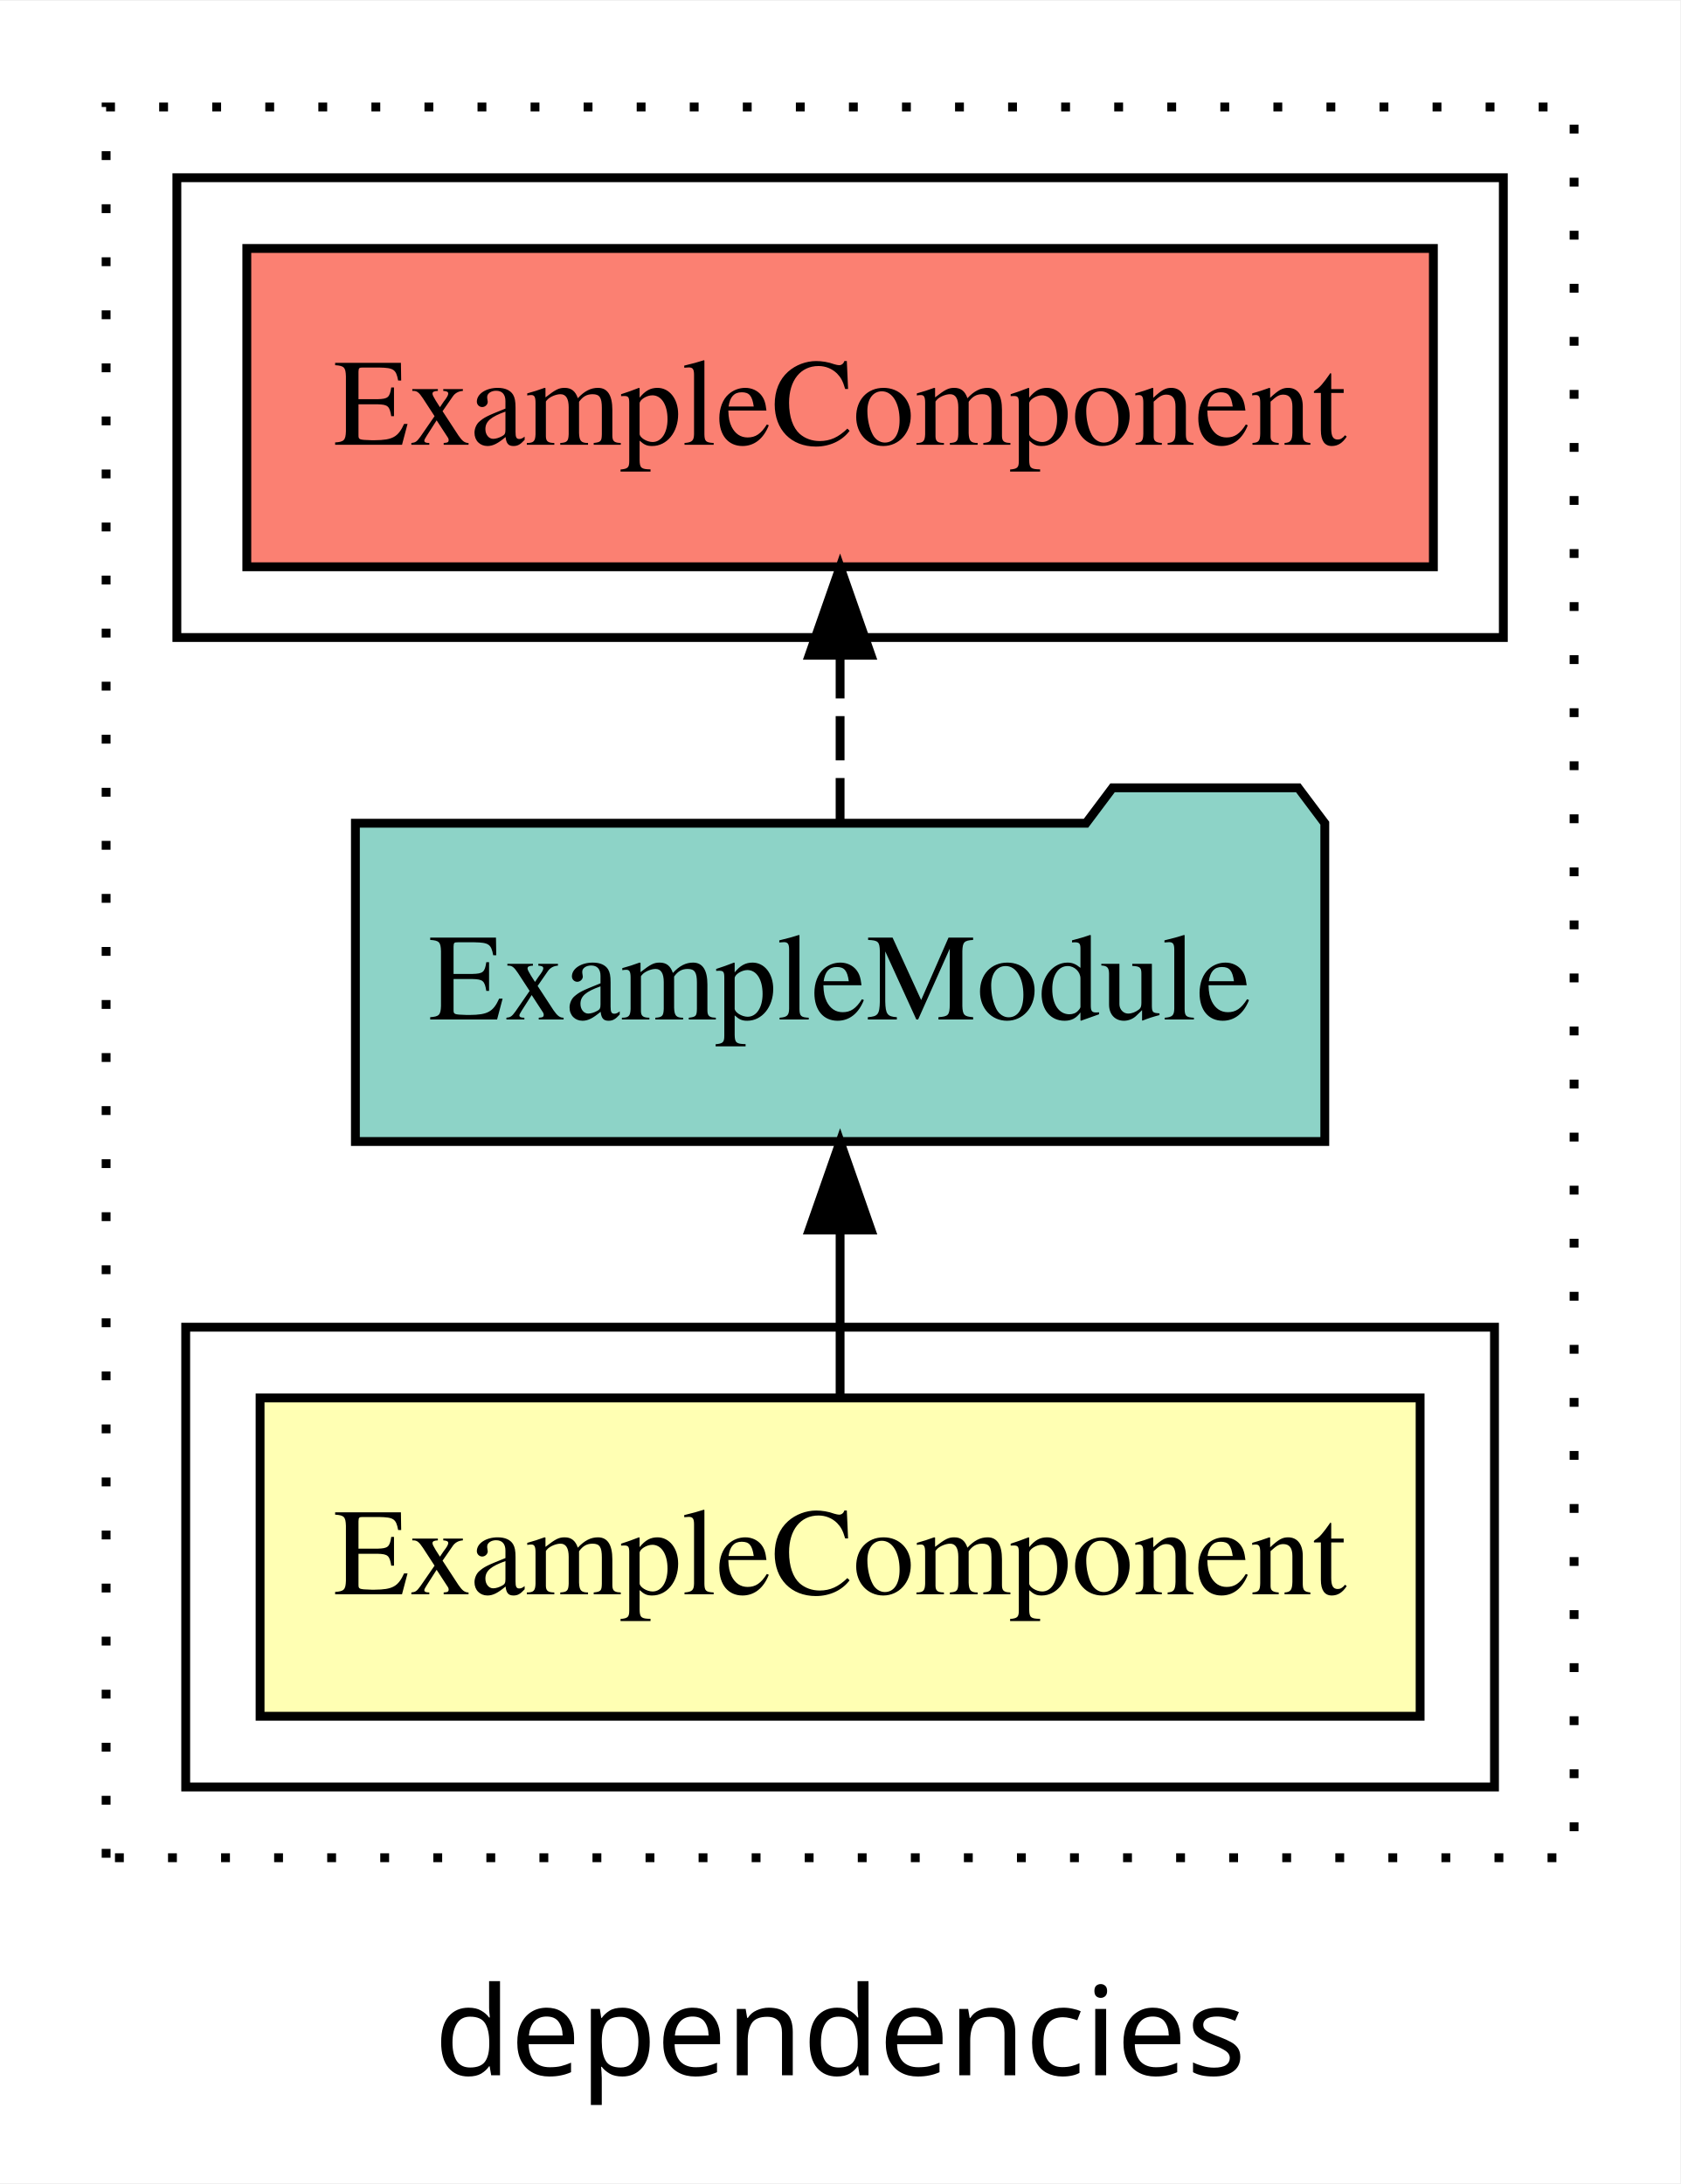
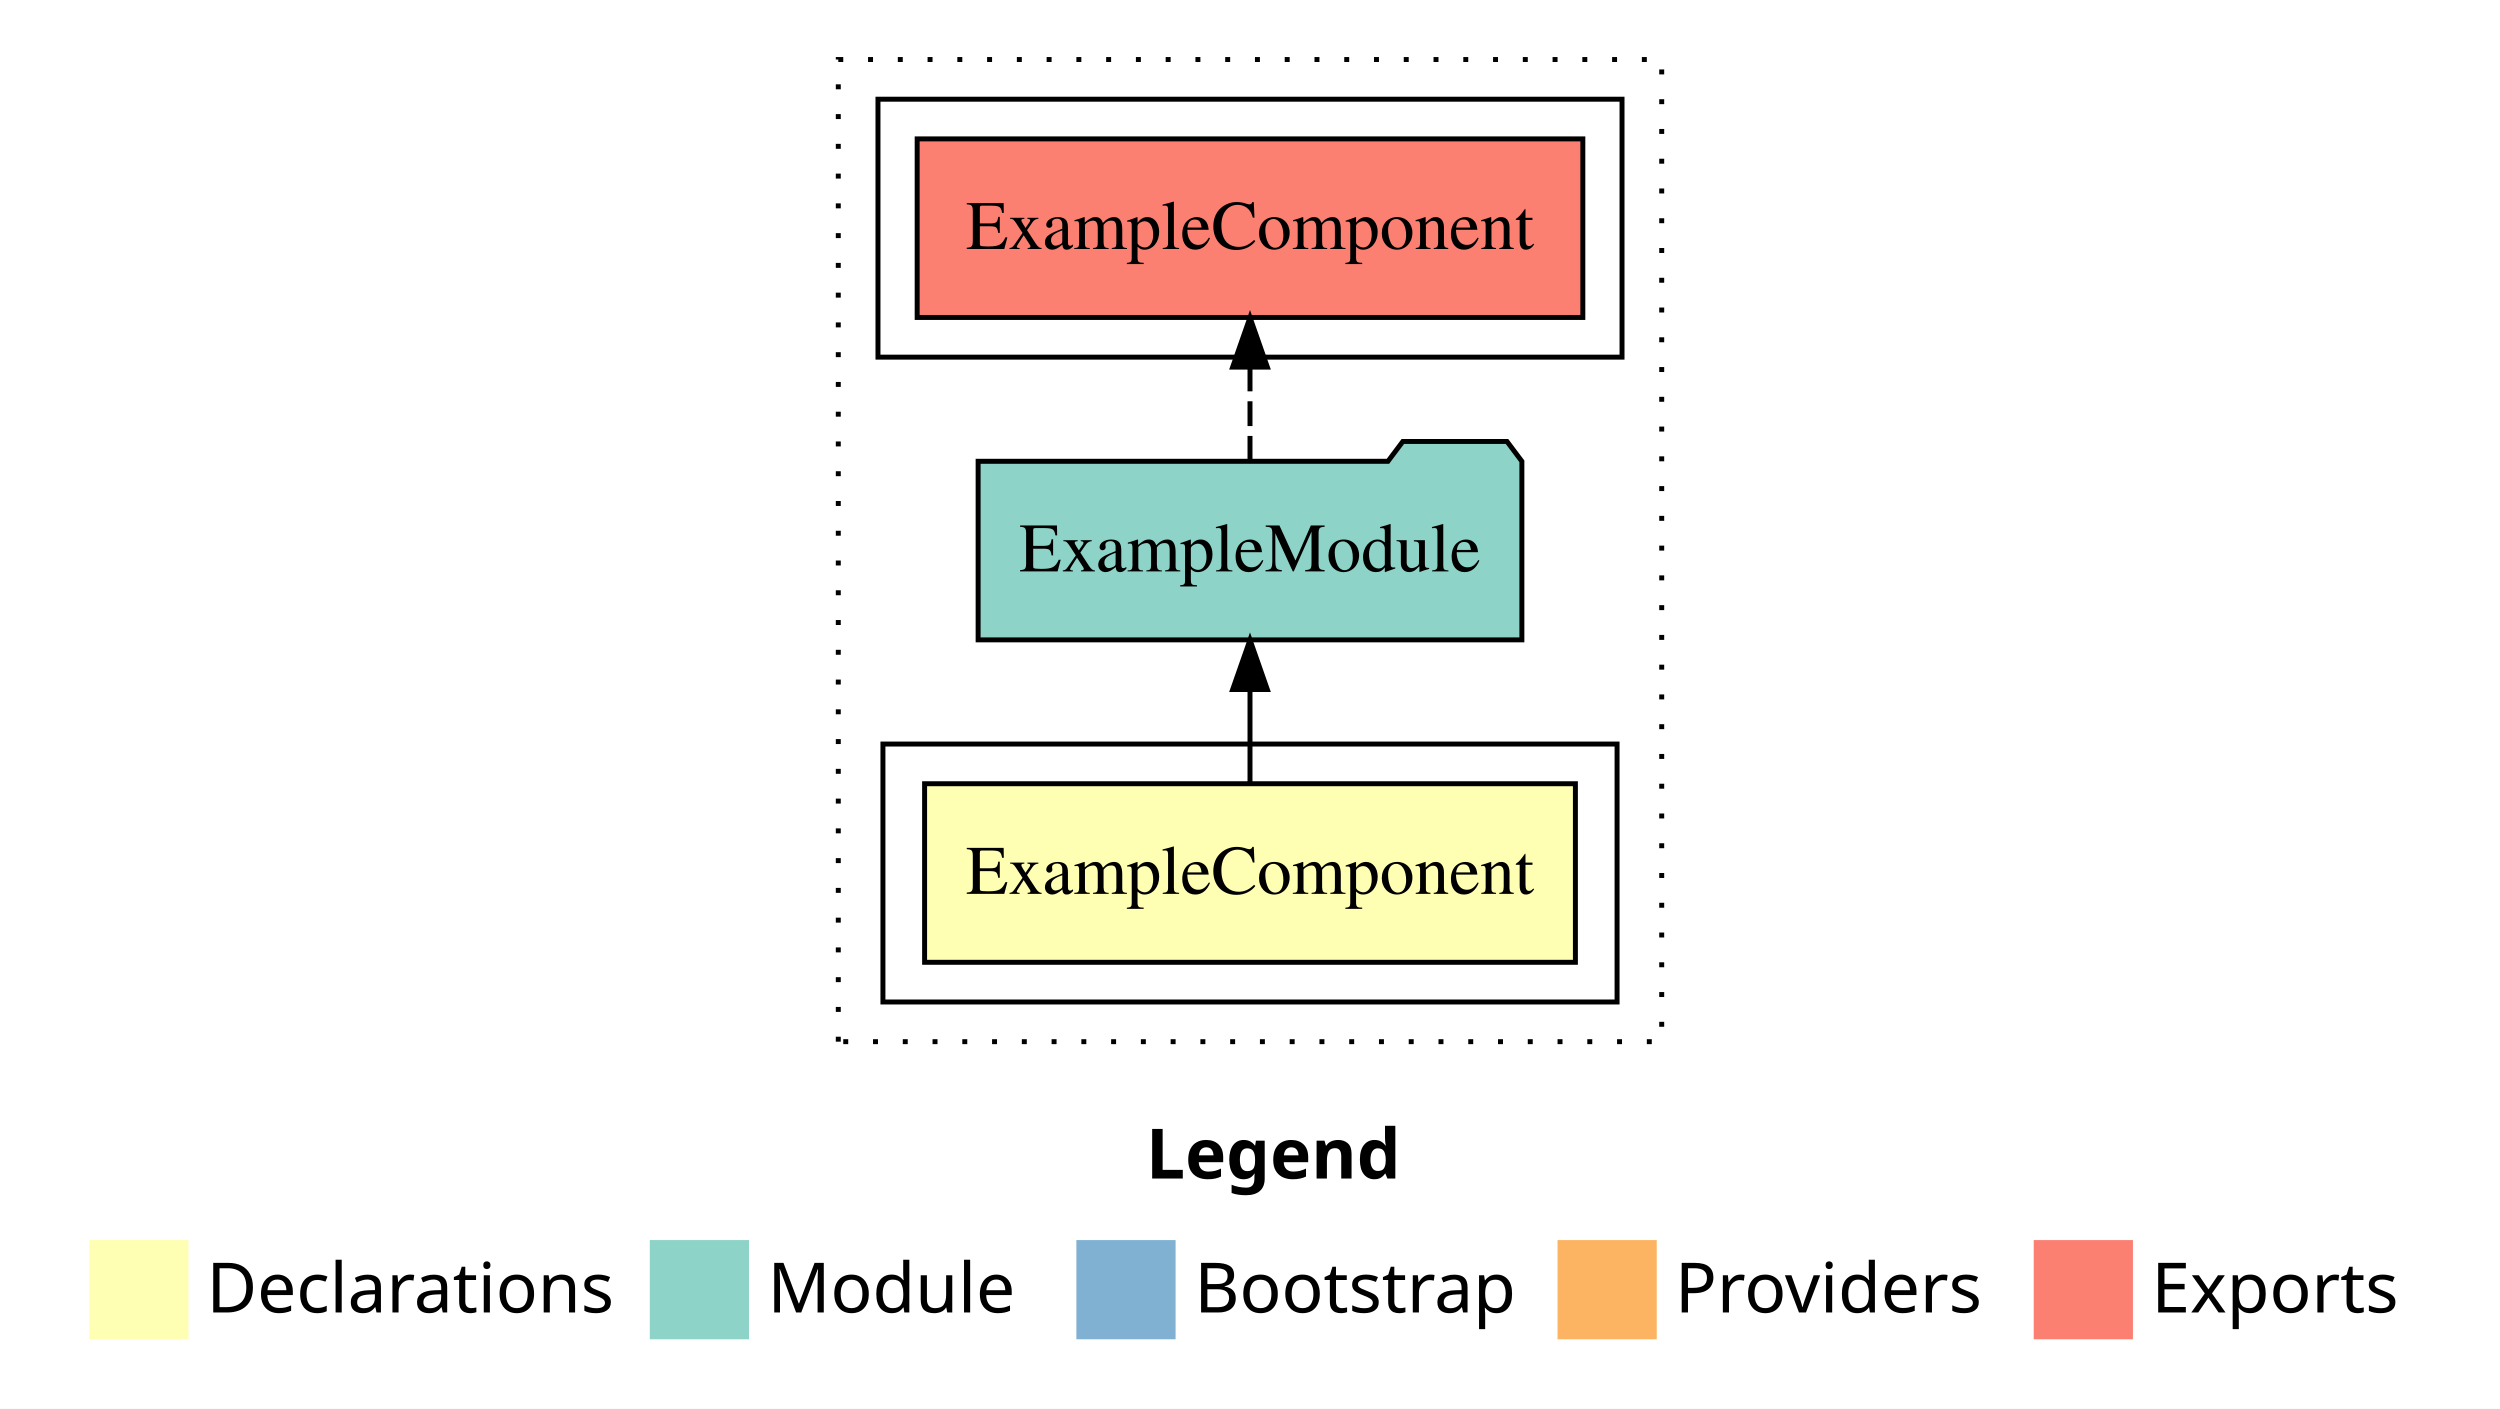
- <svg xmlns="http://www.w3.org/2000/svg" width="190pt" height="247pt" viewBox="0.00 0.00 190.00 246.80">
-   <g id="graph0" class="graph" transform="scale(1 1) rotate(0) translate(4 242.8)">
-     <polygon fill="white" stroke="transparent" points="-4,4 -4,-242.8 186,-242.8 186,4 -4,4" />
-     <text text-anchor="middle" x="91" y="-8.2" font-family="sans-serif" font-size="14.00">dependencies</text>
+ <svg xmlns="http://www.w3.org/2000/svg" width="504pt" height="284pt" viewBox="0.00 0.00 504.00 284.00">
+   <g id="graph0" class="graph" transform="scale(1 1) rotate(0) translate(4 280)">
+     <polygon fill="white" stroke="transparent" points="-4,4 -4,-280 500,-280 500,4 -4,4" />
+     <text text-anchor="start" x="227.01" y="-42.4" font-family="Times-12" font-weight="bold" font-size="14.00">Legend</text>
+     <polygon fill="#ffffb3" stroke="transparent" points="14,-10 14,-30 34,-30 34,-10 14,-10" />
+     <text text-anchor="start" x="37.63" y="-15.4" font-family="Times-12" font-size="14.00">  Declarations</text>
+     <polygon fill="#8dd3c7" stroke="transparent" points="127,-10 127,-30 147,-30 147,-10 127,-10" />
+     <text text-anchor="start" x="150.73" y="-15.4" font-family="Times-12" font-size="14.00">  Module</text>
+     <polygon fill="#80b1d3" stroke="transparent" points="213,-10 213,-30 233,-30 233,-10 213,-10" />
+     <text text-anchor="start" x="236.78" y="-15.4" font-family="Times-12" font-size="14.00">  Bootstrap</text>
+     <polygon fill="#fdb462" stroke="transparent" points="310,-10 310,-30 330,-30 330,-10 310,-10" />
+     <text text-anchor="start" x="333.67" y="-15.4" font-family="Times-12" font-size="14.00">  Providers</text>
+     <polygon fill="#fb8072" stroke="transparent" points="406,-10 406,-30 426,-30 426,-10 406,-10" />
+     <text text-anchor="start" x="429.73" y="-15.4" font-family="Times-12" font-size="14.00">  Exports</text>
    <g id="clust1" class="cluster">
-       <polygon fill="none" stroke="black" stroke-dasharray="1,5" points="8,-32.8 8,-230.8 174,-230.8 174,-32.8 8,-32.8" />
+       <polygon fill="none" stroke="black" stroke-dasharray="1,5" points="165,-70 165,-268 331,-268 331,-70 165,-70" />
    </g>
    <g id="clust2" class="cluster">
-       <polygon fill="none" stroke="black" points="17,-40.8 17,-92.8 165,-92.8 165,-40.8 17,-40.8" />
+       <polygon fill="none" stroke="black" points="174,-78 174,-130 322,-130 322,-78 174,-78" />
    </g>
    <g id="clust5" class="cluster">
-       <polygon fill="none" stroke="black" points="16,-170.8 16,-222.8 166,-222.8 166,-170.8 16,-170.8" />
+       <polygon fill="none" stroke="black" points="173,-208 173,-260 323,-260 323,-208 173,-208" />
    </g>
    <g id="node1" class="node">
-       <polygon fill="#ffffb3" stroke="black" points="156.59,-84.8 25.41,-84.8 25.41,-48.8 156.59,-48.8 156.59,-84.8" />
-       <text text-anchor="middle" x="91" y="-62.6" font-family="Times,serif" font-size="14.00">ExampleComponent</text>
+       <polygon fill="#ffffb3" stroke="black" points="313.6,-122 182.4,-122 182.4,-86 313.6,-86 313.6,-122" />
+       <text text-anchor="middle" x="248" y="-99.8" font-family="Times,serif" font-size="14.00">ExampleComponent</text>
    </g>
    <g id="node2" class="node">
-       <polygon fill="#8dd3c7" stroke="black" points="145.81,-149.8 142.81,-153.8 121.81,-153.8 118.81,-149.8 36.19,-149.8 36.19,-113.8 145.81,-113.8 145.81,-149.8" />
-       <text text-anchor="middle" x="91" y="-127.6" font-family="Times,serif" font-size="14.00">ExampleModule</text>
+       <polygon fill="#8dd3c7" stroke="black" points="302.81,-187 299.81,-191 278.81,-191 275.81,-187 193.19,-187 193.19,-151 302.81,-151 302.81,-187" />
+       <text text-anchor="middle" x="248" y="-164.8" font-family="Times,serif" font-size="14.00">ExampleModule</text>
    </g>
    <g id="edge1" class="edge">
-       <path fill="none" stroke="black" d="M91,-84.91C91,-84.91 91,-103.79 91,-103.79" />
-       <polygon fill="black" stroke="black" points="87.5,-103.79 91,-113.79 94.5,-103.79 87.5,-103.79" />
+       <path fill="none" stroke="black" d="M248,-122.11C248,-122.11 248,-140.99 248,-140.99" />
+       <polygon fill="black" stroke="black" points="244.5,-140.99 248,-150.99 251.5,-140.99 244.5,-140.99" />
    </g>
    <g id="node3" class="node">
-       <polygon fill="#fb8072" stroke="black" points="158.09,-214.8 23.91,-214.8 23.91,-178.8 158.09,-178.8 158.09,-214.8" />
-       <text text-anchor="middle" x="91" y="-192.6" font-family="Times,serif" font-size="14.00">ExampleComponent </text>
+       <polygon fill="#fb8072" stroke="black" points="315.1,-252 180.9,-252 180.9,-216 315.1,-216 315.1,-252" />
+       <text text-anchor="middle" x="248" y="-229.8" font-family="Times,serif" font-size="14.00">ExampleComponent </text>
    </g>
    <g id="edge2" class="edge">
-       <path fill="none" stroke="black" stroke-dasharray="5,2" d="M91,-149.91C91,-149.91 91,-168.79 91,-168.79" />
-       <polygon fill="black" stroke="black" points="87.5,-168.79 91,-178.79 94.5,-168.79 87.5,-168.79" />
+       <path fill="none" stroke="black" stroke-dasharray="5,2" d="M248,-187.11C248,-187.11 248,-205.99 248,-205.99" />
+       <polygon fill="black" stroke="black" points="244.5,-205.99 248,-215.99 251.5,-205.99 244.5,-205.99" />
    </g>
  </g>
</svg>
